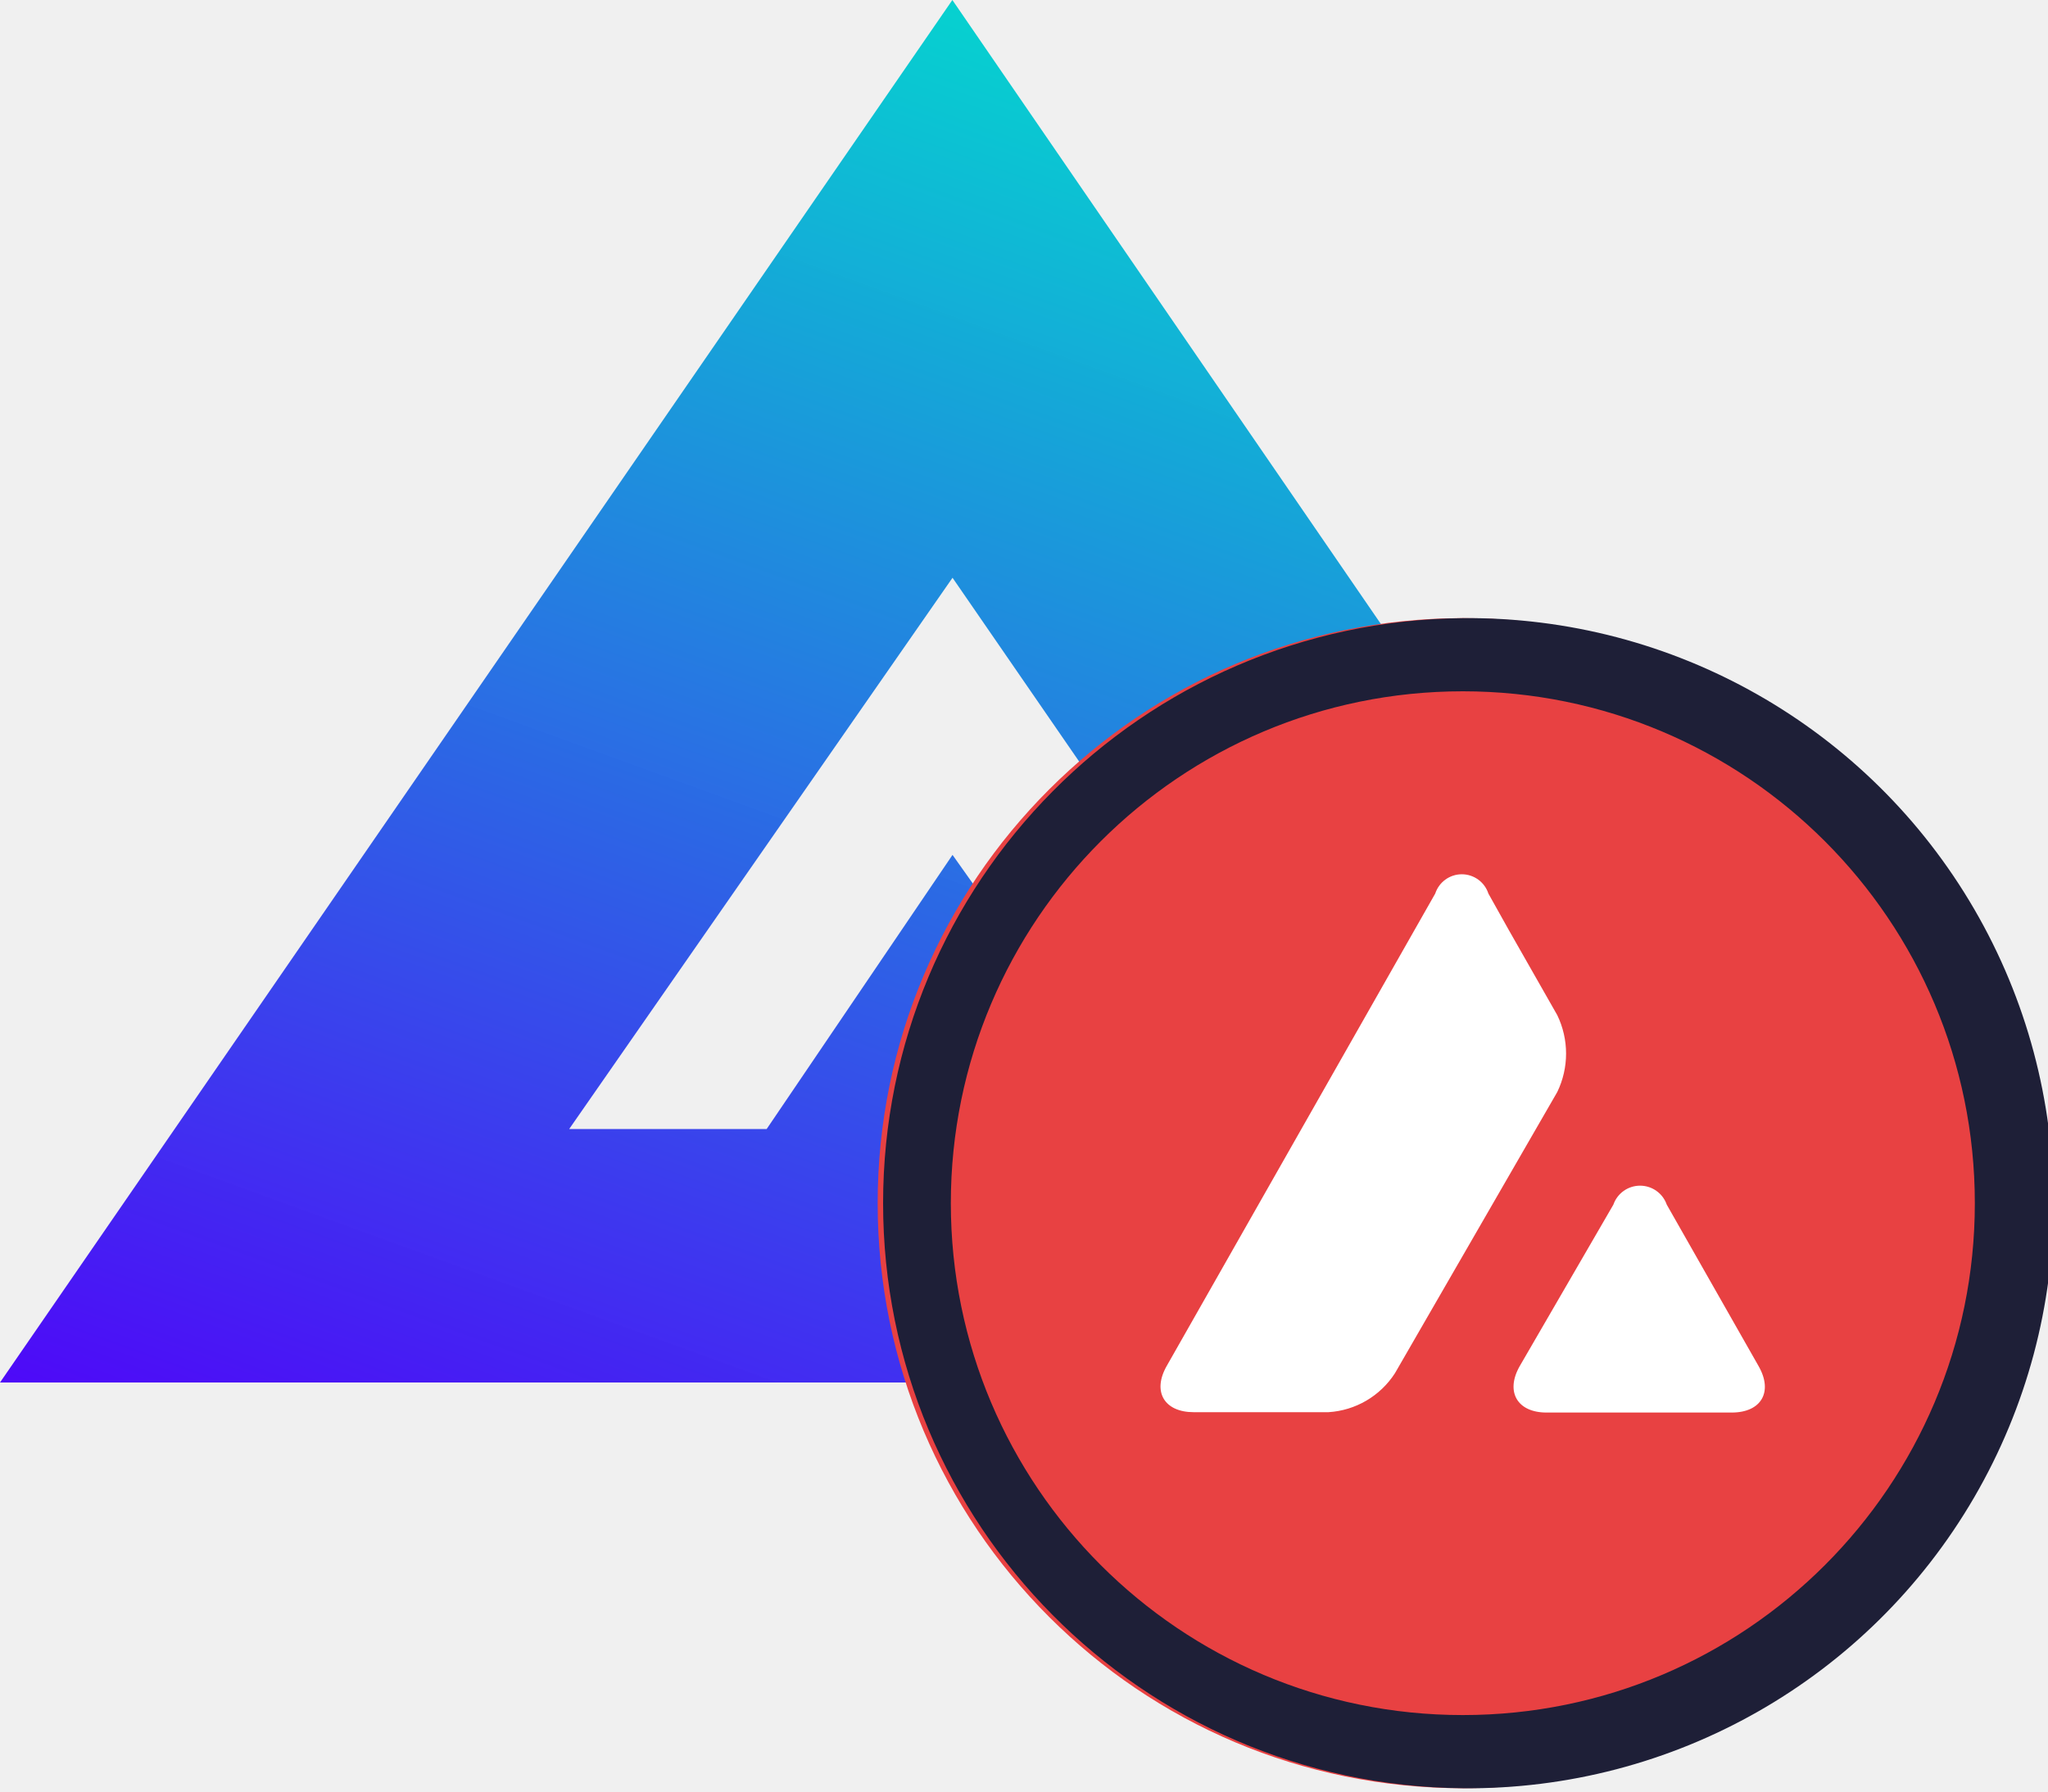
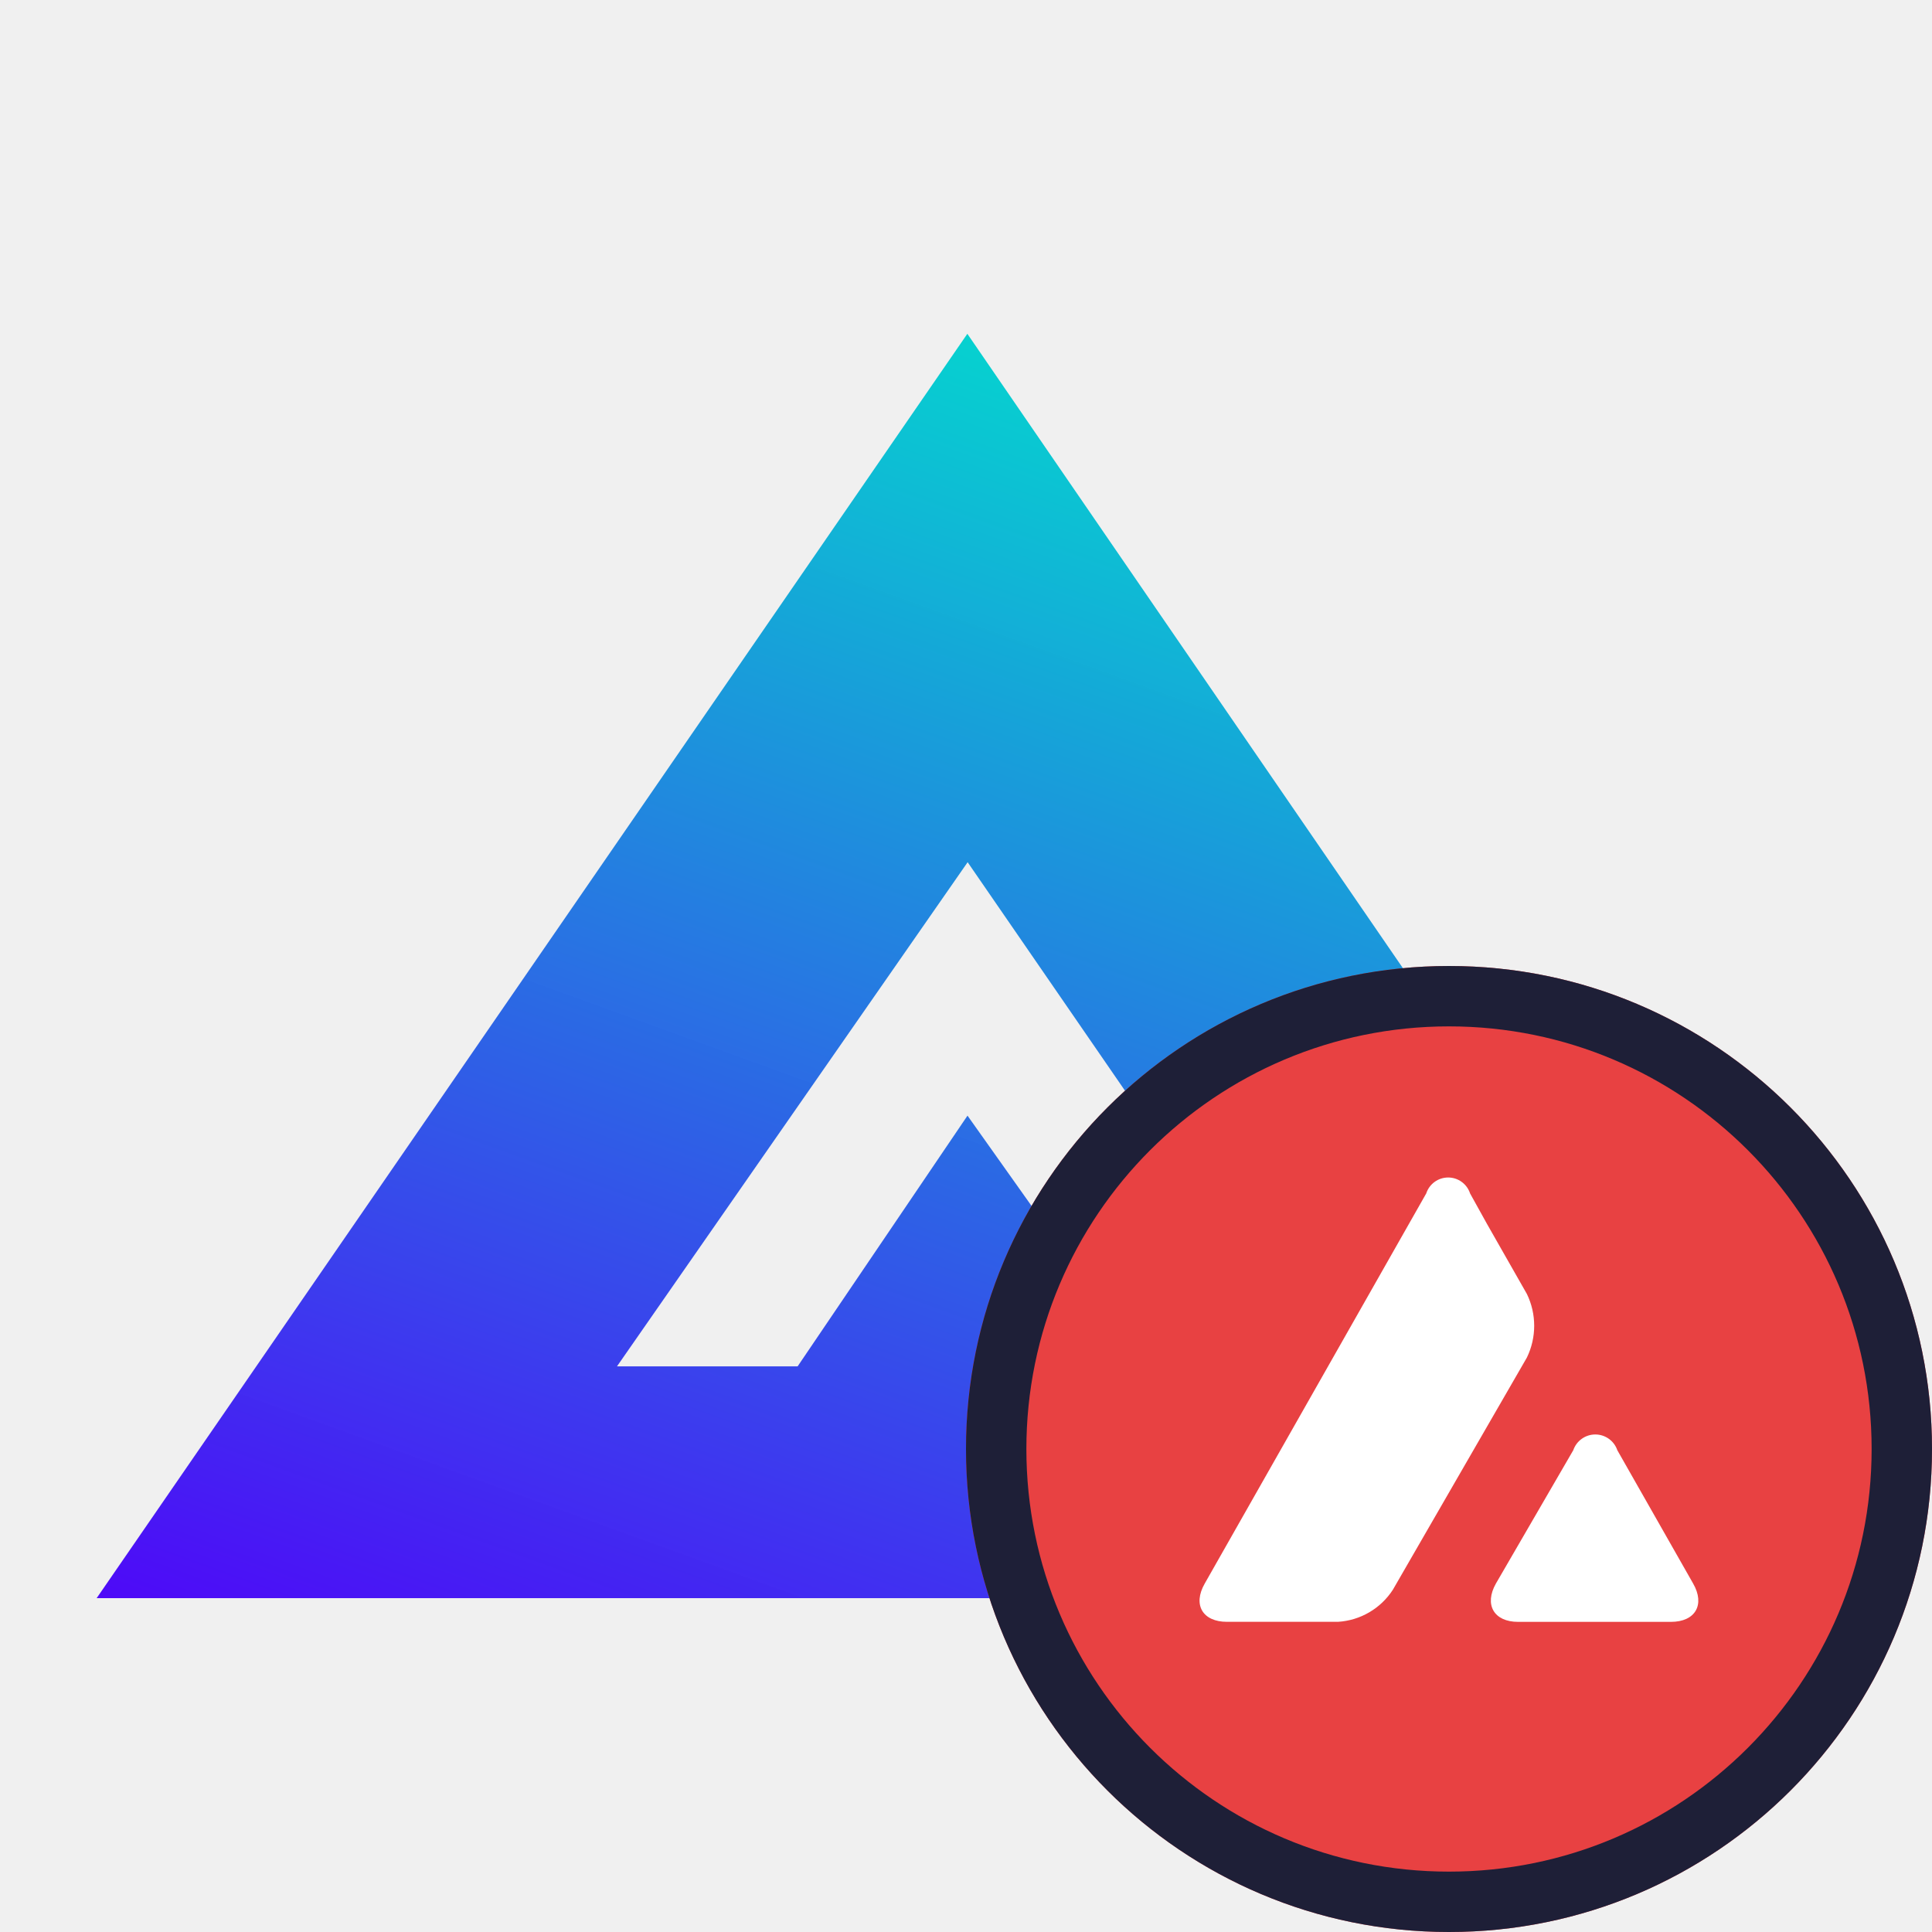
- <svg xmlns="http://www.w3.org/2000/svg" width="40" height="35" fill="none">
-   <path d="M37.144 27.008 18.601 0 0 27.008h25.917l-7.313-10.307-3.63 5.355h-3.857l7.487-10.769L29.43 27.002l7.714.006Z" fill="url(#a)" />
-   <path d="M40 23.505c0-6.312-5.117-11.429-11.429-11.429s-11.429 5.117-11.429 11.43c0 6.311 5.117 11.428 11.429 11.428S40 29.817 40 23.505Z" fill="#E84142" />
-   <path d="M28.571 13.505a10 10 0 1 0 0 20 10 10 0 0 0 0-20m0-1.429a11.43 11.43 0 1 1 0 22.859 11.43 11.43 0 0 1 0-22.859Z" fill="#1E1F37" />
-   <path d="M31.511 23.534a.552.552 0 0 1 1.043 0l1.794 3.155c.286.5.053.906-.525.906h-3.618c-.571 0-.807-.407-.524-.905l1.83-3.156Zm-3.479-6.078a.546.546 0 0 1 1.038 0l.4.715.945 1.66a1.725 1.725 0 0 1 0 1.503l-3.17 5.493a1.667 1.667 0 0 1-1.3.761h-2.631c-.572 0-.815-.4-.525-.906l5.243-9.226Z" fill="#fff" />
+ <svg xmlns="http://www.w3.org/2000/svg" width="40" height="40">
  <defs>
-     <linearGradient id="a" x1="18.572" y1="0" x2="7.731" y2="29.819" gradientUnits="userSpaceOnUse">
-       <stop stop-color="#03D1CF" stop-opacity=".988" />
-       <stop offset="1" stop-color="#4E09F8" />
+     <linearGradient id="a" x1=".5" x2="0" y2="1" gradientUnits="objectBoundingBox">
+       <stop offset="0" stop-color="#03d1cf" stop-opacity=".988" />
+       <stop offset="1" stop-color="#4e09f8" />
    </linearGradient>
  </defs>
+   <path data-name="Rectangle 546" fill="none" d="M0 0h40v40H0z" />
+   <path data-name="Path 1450" d="M561.667 722.177 543.694 696l-18.027 26.177h25.118l-7.088-9.99-3.517 5.191h-3.74l7.26-10.438 10.493 15.237Z" transform="translate(-523.666 -689.089)" fill="url(#a)" />
+   <g data-name="Group 291" transform="translate(20 20)">
+     <rect width="20" height="20" rx="10" fill="#e84142" />
+     <path data-name="base - Outline" d="M10 1.25A8.75 8.75 0 1 0 18.75 10 8.75 8.75 0 0 0 10 1.25M10 0A10 10 0 1 1 0 10 10 10 0 0 1 10 0Z" fill="#1e1f37" />
+     <path data-name="Path 1676" d="M12.573 10.025a.482.482 0 0 1 .912 0l1.57 2.761c.25.436.046.793-.46.793H11.43c-.5 0-.706-.356-.459-.793ZM9.529 4.708a.477.477 0 0 1 .907 0l.35.631.827 1.452a1.509 1.509 0 0 1 0 1.315l-2.774 4.806a1.459 1.459 0 0 1-1.137.666h-2.3c-.5 0-.713-.35-.459-.793Z" fill="#fff" />
+   </g>
</svg>
